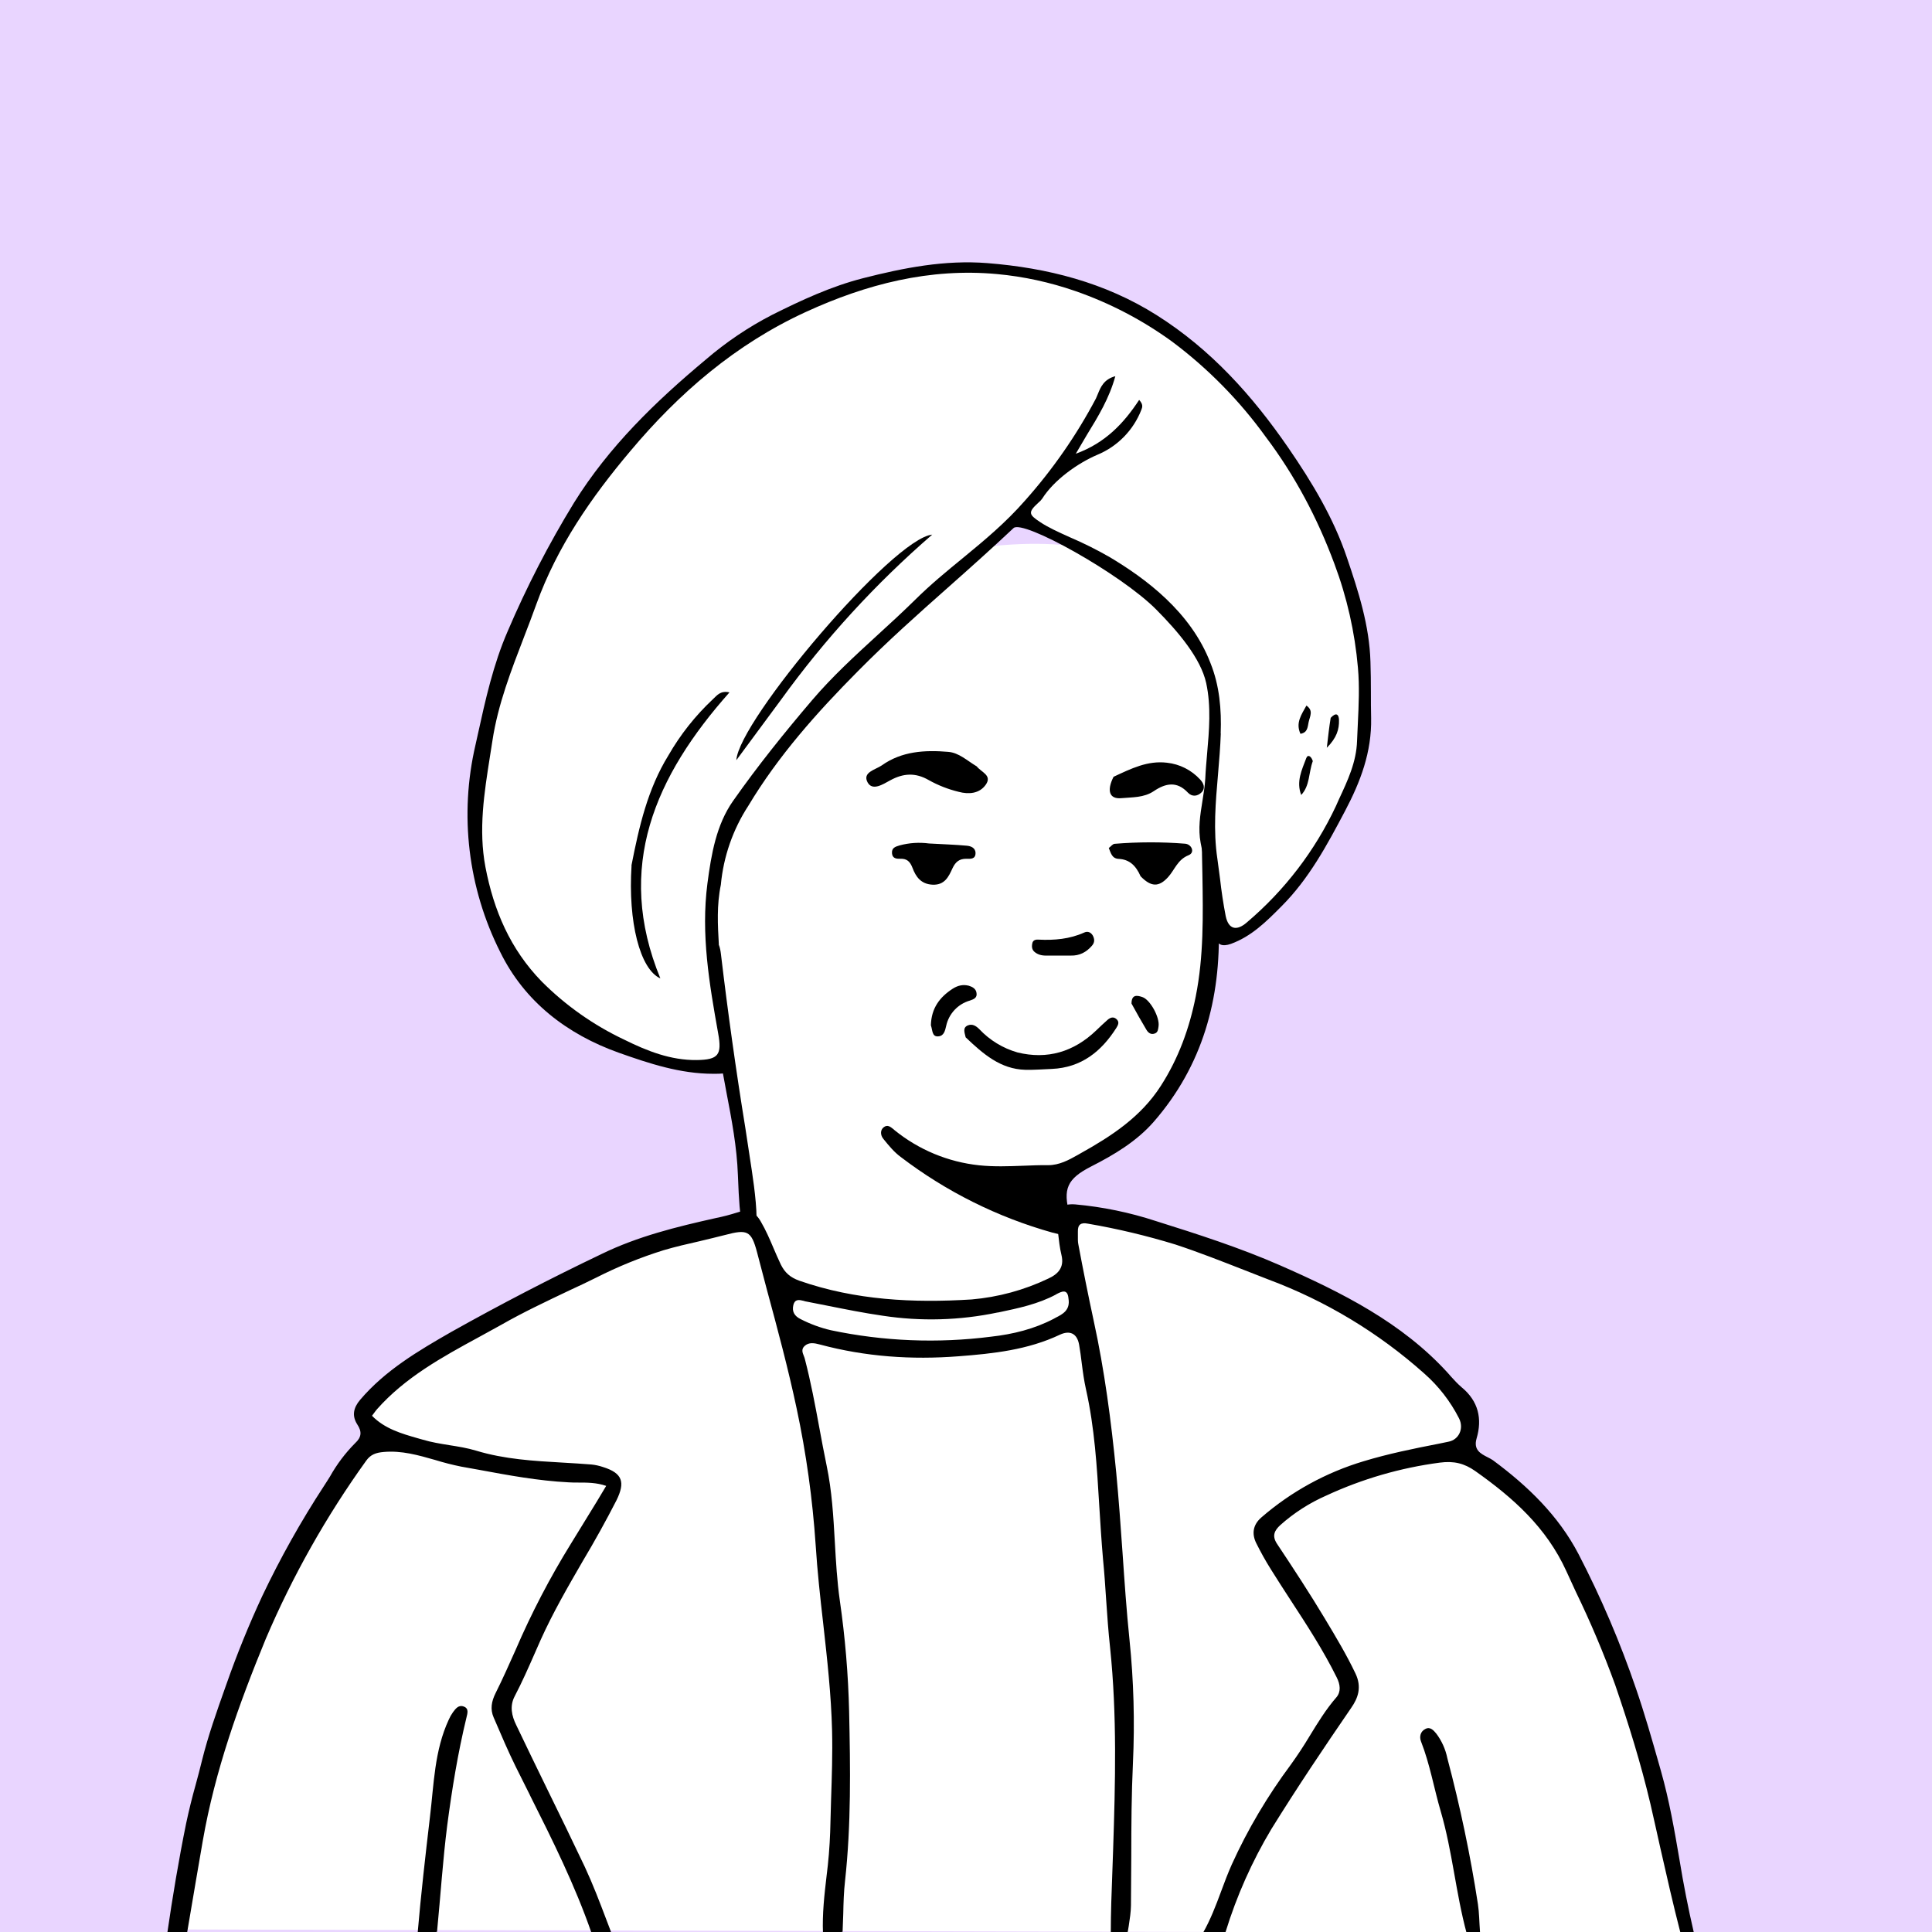
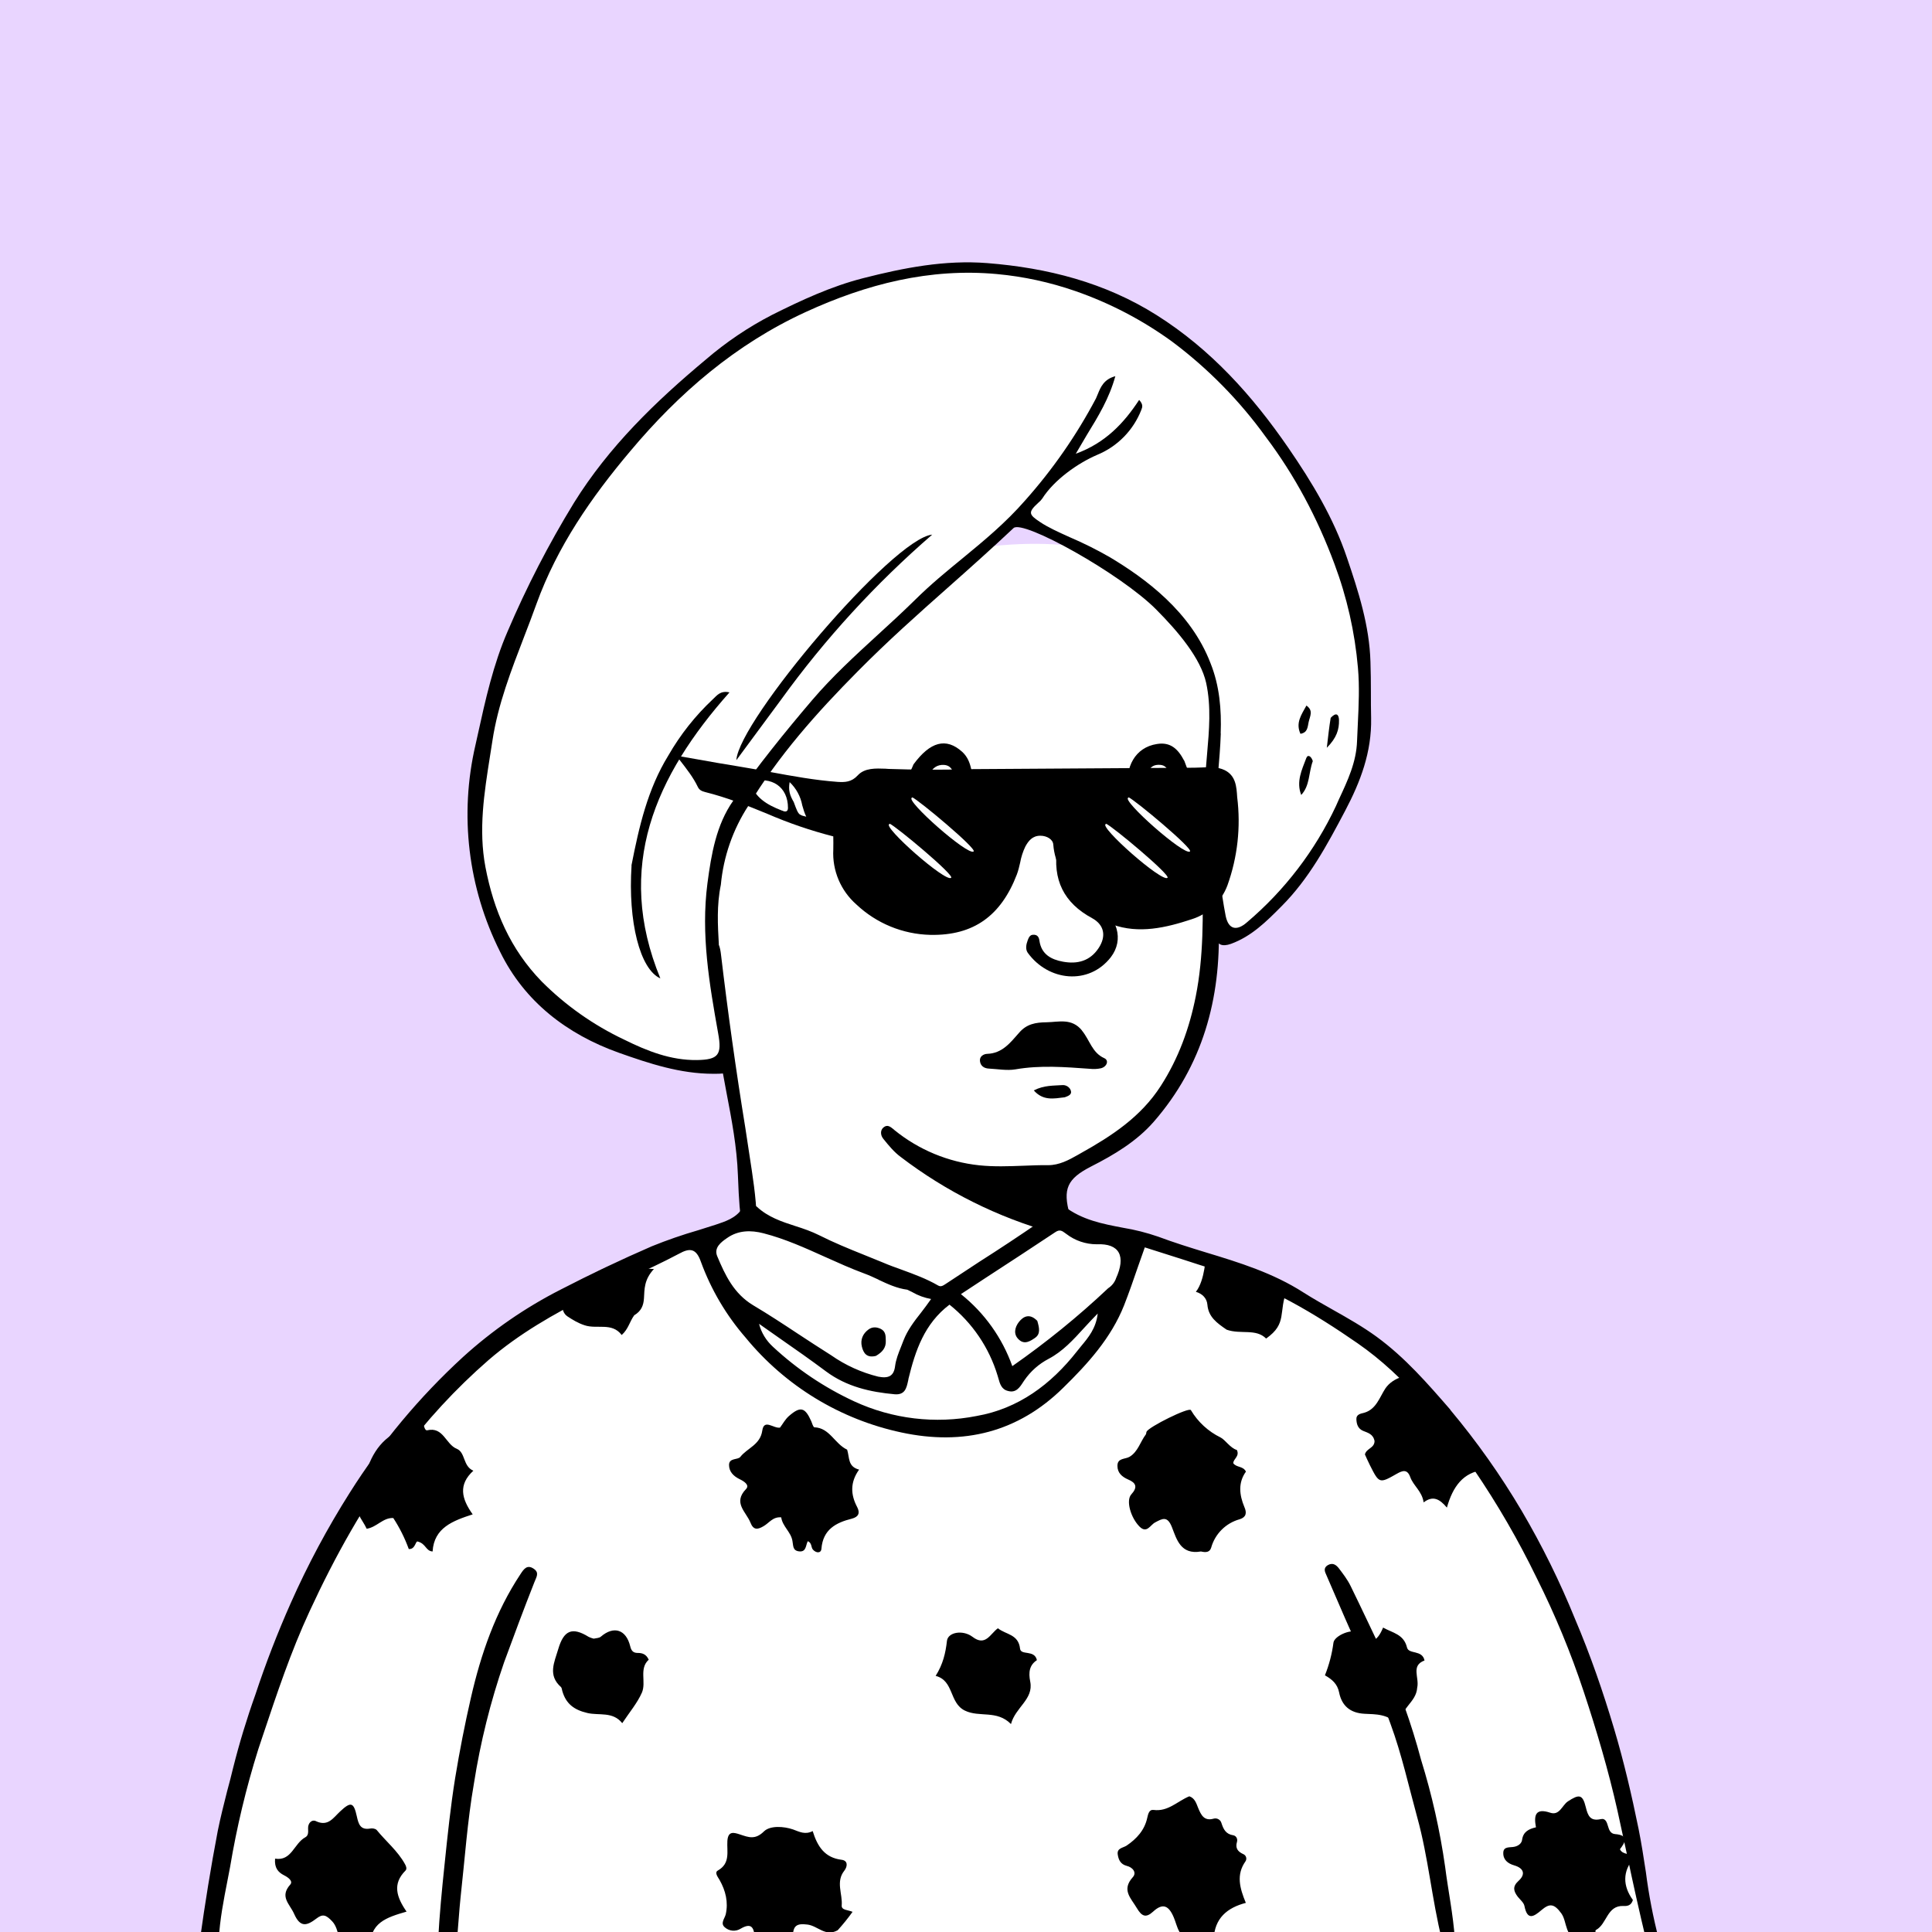
<svg xmlns="http://www.w3.org/2000/svg" viewBox="0 0 1744 1744" fill="none" shape-rendering="auto" width="96" height="96">
  <mask id="viewboxMask">
    <rect width="1744" height="1744" rx="0" ry="0" x="0" y="0" fill="#fff" />
  </mask>
  <g mask="url(#viewboxMask)">
    <rect fill="#e9d5ff" width="1744" height="1744" x="0" y="0" />
    <g transform="translate(531 487)">
      <path d="M554 727.7c-99.2 297-363.8 388.6-503.7 19.8-19.3-50.7 31-69.5 66.2-91.9 24.1-15.3 36.8-28.5 35.3-42.2-7-64.4-36.9-243.8-36.9-243.8l-3-5.8s.7-1.6-2.2 1.2c-3 3-9.9 34.2-37 34.2-24.5 0-49.2-10.9-61-86.3C7.2 285.6 9.6 214 40 201c12.5-5.3 24-7.2 35.2-.8 11.3 6.4-13-22 112-126C268.4 6.4 396.7-3.5 448.5 8 500.3 19.5 552 44.8 574.9 98.5c27.8 65-25.9 114.3-14 262.5-2.2 53.6.8 171.2-146.6 210.6-28 7.5-19.3 48.4 22.7 58.4 67 21 117 72.3 117 97.9" fill="#fff" />
      <path fill-rule="evenodd" clip-rule="evenodd" d="m554 266.2.1-1.4c4.1-36.4 8.2-71.7 27.1-103.4 6.5 4.4 5.7 10 3.7 15.2-19.9 51.2-18 104.4-16.2 157.6l.4 14c2.1 66.4-14.5 126.8-58.7 177.5-15.4 17.6-35.8 29.8-56.5 40.3-21.4 11-25.9 20.1-19.2 43.6l.8 2.6c1.4 3.9 2.8 7.9-1 11.8-4.5 4.6-9.5 3.3-14.8 1.8l-.6-.1a406.4 406.4 0 0 1-137-68.3c-6-4.4-10.8-10.3-15.5-16.1l-.3-.4c-2.5-3-3-7.8.5-10.4 3.3-2.5 5.8-.5 8.7 1.8l1 .9a145.5 145.5 0 0 0 76.3 31.7c13.4 1.4 26.6.9 40 .4 7.4-.3 14.8-.6 22.3-.5 10.2 0 18.7-4.7 26.7-9.2l2.8-1.6c27.8-15.5 54.3-32.8 72.2-60.7 16.1-25 25.9-52.2 31.6-80.9 7.2-36.1 6.6-72.7 6-109.8-.3-12-.5-24.2-.5-36.4ZM50.6 190.8c21.9-1.7 34 11.2 44.3 26.3a140.4 140.4 0 0 1 22.4 61.5c.5 3.7 1 7.6-1.2 11.3-4.5.6-4.9-3-5-5.6-.5-20.7-9.7-38.7-18.9-56.1-6.6-12.5-16.2-24.6-31.4-27.6-17.2-3.5-33 12-40.8 32.2-14.5 37.6-12 74.6 1.4 111 5.8 15.9 13.1 32.1 27.8 43.2 14.8 11.3 32.7 9.3 43.6-5.7l2-2.5c2-2.6 4-5.1 5-8 2.1-5.8 5.4-11.2 11.3-10.4 6.8 1 8 8.3 8.7 14a3661 3661 0 0 0 22 156.7l5.9 38.8c2.6 17.1 5.6 41.7 3.6 52.1a28 28 0 0 0-.3 2.2c-.4 2.8-.6 5-4.2 5.5-4.9.8-7-2-7.7-6.4-2.3-17-3-23.6-4-49.6-.9-25.2-5.6-50-10.4-74.9l-5-27c-5.2-30.8-10.3-62-10.8-97l-2 3c-7.6 11.3-13.7 20.5-24.5 24a40.5 40.5 0 0 1-46.1-12.5 127.8 127.8 0 0 1-28.8-55.8c-8.4-34-9.9-67.1.9-100.6 5.2-16.1 23.7-44.7 42.2-42Zm34.6 127.5c4.4 3.2 8.4 6 12-5.4-1.1-42.2-14.7-69.2-35.8-70.3 11.2 14.6 22 28.8 23 48.5a32.3 32.3 0 0 1-10.7-8.8c-2-2.2-4-4.4-6.5-6l-3-2.4c-4.8-3.6-9.7-7.4-17.8-4.5 3.8 5.8 9 10 14.3 14 6 4.7 12 9.3 15.6 16.5-10.6 7.7-15.2 17.7-9.7 29.9 4.8 10.5 11.9 19.2 25.9 19.8-.6-6.3-4.7-10.9-8.8-15.4-5-5.4-9.7-10.6-7.5-18.6 3.2-1.5 6.2.7 9 2.7Z" fill="#000" />
    </g>
    <g transform="translate(178 1057)">
-       <path d="m1346 688-1365-3.3s11.3-97 44.2-189.1c41-115.2 106.9-232 124.6-246.1 20.8-16.8-11.6-18.2 3.4-41.2 33.4-51.1 146.5-97.5 179.3-114.1C391 64.4 496.8 46.4 496.8 46.4L524 100s63.4 21.9 138.2 24.4c40.4 1.3 134-29.5 134-29.5L784.9 37s169 34.8 252.6 85.6c48.2 29.3 108.2 75 109.7 101.2 2.1 39.8 1.7 36.7 24 51.9 53.3 36.2 98.4 122 120.8 191.2 17.5 54.2 54 221.1 54 221.1Z" fill="#fff" />
-       <path fill-rule="evenodd" clip-rule="evenodd" d="M300.3 563.4C320.7 604 341 644.7 356 688c6.6 0 12 0 17.6-1l-4.2-11c-6.2-16.4-12.3-32.3-19.5-47.8a5867.5 5867.5 0 0 0-34.2-70.7c-9.3-19.2-18.7-38.3-27.8-57.5-3.9-8-6-16.9-1.3-25.8 6.7-12.8 12.5-26 18.3-39.2l5.2-11.8c11-24.4 24.4-47.6 37.9-70.9a972.6 972.6 0 0 0 30.5-55c8-16.3 5.5-24.5-12.1-30A48 48 0 0 0 356 265c-8.6-.7-17.2-1.2-25.8-1.7-26.3-1.5-52.7-3-78.4-10.8-7.9-2.4-16.1-3.7-24.4-5-8-1.3-16-2.6-23.7-4.9l-4.6-1.3c-14.7-4.2-29.9-8.6-41.3-20.3l1.8-2.4c1-1.3 1.8-2.5 2.7-3.5 25.4-28.7 58.7-47 92-65.1l20-11c20.1-11.5 41.2-21.4 62.2-31.4 8-3.7 15.9-7.4 23.7-11.3a391.7 391.7 0 0 1 61-24.8c10.6-3.1 21.3-5.6 32-8 7.8-1.9 15.6-3.7 23.3-5.7 20-5.3 23.7-4 28.9 15.7l9 34.2c9.6 35.4 19.1 70.8 26.7 106.6 8.7 40.7 14.4 82 17.2 123.5 1.5 23.6 4.1 47.2 6.8 70.7 3.6 32.2 7.2 64.3 8 96.7.5 20.8-.2 41.6-.9 62.4l-.8 29a434 434 0 0 1-3.3 40.2c-2 17-3.9 34-3.2 51.2 6.6 0 12.1 0 17.7-1.2l.6-16.2c.2-10.2.5-20 1.6-29.6 5.6-51 4.8-102 3.7-153-.8-33.6-3.6-67-8.4-100.2-2.5-17.6-3.5-35.2-4.5-52.8-1.3-23-2.6-46.1-7.4-69a1633 1633 0 0 1-6.6-34.2c-3.8-20.7-7.7-41.4-13-61.8-.2-1-.6-2-1-3-1.2-3-2.4-6 .6-8.9 4-3.8 9.1-2.7 14-1.4 41 11 82.7 13.9 125.1 10.6 31.5-2.4 62.6-5.8 91.5-19.5 8.6-4 15.4-1.5 17.3 9 1 5.6 1.7 11.2 2.4 16.9 1 7.9 2.1 15.8 3.8 23.4 7.8 34.8 9.9 70 12 105.2 1 16.1 2 32.2 3.4 48.3 1.2 12 2 24.2 2.8 36.3 1 14.6 2 29.1 3.6 43.7 6.3 60.7 4.7 121.5 2.7 182.3l-.7 20c-.7 18.4-1.4 36.7-1.4 55 5.7 0 10.3 0 15.3-1l.9-5.3c1-6.5 1.9-12.5 2-18.4l.3-44.7c0-28 .2-56.2 1.5-84.2 1.7-37 .7-74-3.1-111-2.7-26.2-4.5-52.4-6.3-78.7-1.7-24.1-3.4-48.3-5.7-72.4-4.5-46-10.5-92-20.4-137.3a2508 2508 0 0 1-13.8-68.7c-.5-2.4-.4-5-.4-7.4v-4c-.2-6.4 2.7-8.5 9.1-7.2a637.9 637.9 0 0 1 78.9 18.8c21 6.9 41.5 15 62 23l22 8.6a444.7 444.7 0 0 1 140.6 84.8 136 136 0 0 1 31.5 40.6c4.6 9.3-.3 19.2-9.5 21l-9.2 1.9c-22.6 4.4-45.2 9-67.3 15.7a250.5 250.5 0 0 0-92.5 50.8c-7.6 6.6-8.8 14.7-4.6 23.2 4 8 8.4 16 13.2 23.6a1769 1769 0 0 0 17.6 27.5c14.9 22.8 29.7 45.6 41.8 70 3.3 6.5 4 13-.2 18-9.4 10.8-16.8 22.9-24.2 35a360.5 360.5 0 0 1-16.9 25.7c-21 28.2-39 58.5-53.4 90.3-3.5 7.9-6.6 16-9.6 24.2-4.8 13-9.7 25.8-16.5 37.7 7.5 0 13.9 0 20.5-1a423 423 0 0 1 41.4-93c23-37.1 47.3-73.3 72-109.3 6.3-9 9.7-18.8 3.9-31-8-16.8-17.5-32.7-27-48.5l-.4-.7c-13.8-23-28.6-45.6-43.5-68-4.7-7.2-2.2-12 3-16.8a157.4 157.4 0 0 1 41.6-26.7 353.1 353.1 0 0 1 102.4-29.7c12.8-1.7 22.2.7 32 7.6 34.4 24.3 64.3 51 82.2 90.3l8.6 18.7a885 885 0 0 1 35.5 84c12.1 35.3 23.2 70.9 31.8 107.4 3.1 13.3 6 26.7 9 40 5.8 25.6 11.6 51.2 18.2 76.7 4.8 0 8.5 0 11.9-1a992 992 0 0 1-12.8-65c-4.6-27-9.3-54-16.8-80.4l-1.5-5.3c-6.6-23.2-13.2-46.4-21-69A883.4 883.4 0 0 0 1247 346c-18.1-34.7-45.6-61.4-77.4-84.9-1.5-1-3.2-1.9-5-2.8-6-3.1-12.7-6.5-9.7-16.8 5.2-17.6 1.8-33.7-13.6-46.3-3.5-3-6.5-6.3-9.6-9.7l-2.9-3.3c-41.3-45.3-95.5-72.5-151.3-97-36.3-15.9-74.3-28.1-112.2-40a328.3 328.3 0 0 0-72.7-15c-12.8-1-18 4.8-16.5 16.8.4 3 .8 6 1 9 .8 6.7 1.5 13.5 3.1 20 2.7 11.2-3.2 17.2-12 21.2a200.4 200.4 0 0 1-69.1 18.8c-52.7 3.3-105 .7-155.5-16.9-8.4-3-13.2-7.4-16.8-14.7-2.4-5-4.6-10.2-6.8-15.3-3.3-7.8-6.7-15.6-11-23-5.3-9.6-11.7-11.8-21.5-8.6-6.3 2-12.7 3.7-19.2 5C432.9 50.4 397.8 59 365 75a2335 2335 0 0 0-135.6 70.3c-30 17.2-59.8 34.8-82.3 61.3-6.2 7.3-7.5 14.5-2.6 22.2 4.3 6.5 4 11.5-2 17a139.2 139.2 0 0 0-22.6 30c-1.8 2.8-3.5 5.7-5.4 8.5-20.9 32-39.5 65.2-55.8 99.5A875.2 875.2 0 0 0 26.5 463l-1 2.8c-7.8 22-15.6 43.9-21.2 66.5-1.7 7.2-3.7 14.4-5.6 21.5a565 565 0 0 0-8.7 35.3c-6.7 32.9-12.2 66-17 98.9 6.6 0 12.1 0 18-1l7.8-46 6.3-36.6c11-63 32.5-123 56.8-182a839.1 839.1 0 0 1 90.7-160.9c4-5.6 8.9-7.2 15.6-7.8 16.3-1.5 31.5 2.9 46.6 7.2a241 241 0 0 0 23.5 6l15.6 2.8c27 5 53.8 10 81.5 11.4 2.8.2 5.7.2 8.7.2 8 0 16.4 0 25.1 3L361 298l-23.7 38.6a730.6 730.6 0 0 0-49.8 95.6c-5.9 13.2-11.7 26.3-18.1 39.1-3.8 7.6-5 14.6-1.8 22l1.3 3c6 14 11.9 27.8 18.6 41.4l12.9 25.8Zm475-452c5-2.6 10.4-5.4 11.2 3.7 1.8 10.6-5.3 14.2-11.4 17.3l-1.8 1c-17.5 9.2-36.8 14-56.6 16.2a434 434 0 0 1-144.6-5.8c-9.5-2.2-18.7-5.6-27.3-10-5.6-2.7-8-6.8-6.7-12.5 1.4-6 5.4-5 9.5-4 .7.3 1.5.5 2.3.6l19.3 3.8c16.5 3.3 33 6.6 49.7 9a291 291 0 0 0 103.5-2.9l.9-.1c18-3.8 35.8-7.5 52-16.2Z" fill="#000" />
-       <path d="M199 688c3-35 7-69.8 11.1-104.7 3.6-29.7 4-60 17-88a38 38 0 0 1 3.8-6.7c2.3-3.1 5-6.8 9.5-5.2 5.2 1.7 3.5 6.4 2.7 9.9-7.8 32.1-13.1 64.8-17.4 97.5-4 31.5-6 63.3-9.2 96-5.6 1.2-11 1.2-17.5 1.2ZM1145.9 688c-9.8-36.3-12.8-73.7-23.3-109.7-6.2-21-9.8-42.8-17.9-63.4-1.6-4.2-.5-9 4-11.2 4.4-2.3 7.4 1.3 9.9 4.3a55.2 55.2 0 0 1 9.9 22.1c11.5 43.4 20.8 87.4 27.6 131.7 1.2 8 1.2 16 1.9 25.2-3.5 1-7.3 1-12.1 1Z" fill="#000" />
+       <path d="M1314.4 694.4 10.7 691.1S44 481.4 106.9 362.2c73-138.7 176.8-250.5 390.4-316.9C516 39.5 669.8 114 669.8 114l108.7-70s175 48.2 241.2 85.5c84.2 47.3 179.3 187 223.1 296 46.6 115.8 71.6 269 71.6 269Z" fill="#fff" />
+       <path d="M898.5 694.4c-13-1.7-13.5-12.7-17-20.7-4.4-10.4-9.8-13.3-18.7-5-6.5 5.9-10.2 4.1-14.6-3.3-5.3-9-14-16.3-3.7-27.8 3.9-4.2 0-9-5.4-10.3-5.5-1.4-7.4-5.4-8.1-10.1-1-6 4.6-6 8-8.2 9-6.1 16.2-13.9 18.6-25 .8-3.6 1.8-7.7 5.6-7.2 13.2 1.8 21.6-7.9 32.4-12.3 5 1.7 6.3 6.4 8 10.6 2.6 6.2 5.3 12 13.9 9.6a5.7 5.7 0 0 1 7.1 4c1.8 5.6 4 10 10.7 11 2.7.5 4.1 3.4 3.3 6-1.7 5.8.9 8.8 5.7 11a4.4 4.4 0 0 1 2 6.5c-8.5 12-5.3 24 .3 37.5-16.8 4.4-28.3 13.8-29 32.9-5.8.8-11.9.8-19 .8ZM578 685.5c-10.9 6-17.8-4-27-5.2-10.4-1.4-13 1.5-13.3 10.5-.2 5 .6 11-6.6 11.8-13.3 1.6-27.4-3.7-27.9-11-.6-9.7-3.7-12.8-12.6-7.6a12 12 0 0 1-14.3-1.2c-4.3-3.6-.2-7.8.8-11.7 2.5-11-.1-21.4-5.5-31-1.8-3-4.8-6.8-1.6-8.6 11.5-6.5 8-17.2 8.6-26.7.6-9.2 5.8-7.7 11.5-5.8 7.6 2.5 13.6 5 21.5-2.8 5.6-5.5 18-4.6 26.2-1.8 6 2.2 11 5 17.8 1.5 4.4 14.2 11 24 26 25.9 6 .7 5.5 6 2.6 9.8-8 10-1.5 21-2.4 31.4-.4 4.4 5.7 4 9.8 5.8a185 185 0 0 1-13.5 16.7ZM137.7 703c-11.8-5-8.6-17.9-15.8-25.6-5.7-6.1-8.7-6.8-14.2-2.6-8.5 6.5-14.6 8.6-20.2-4.2-4-9-13.3-15.4-3.5-26.4 2.8-3.2-2-6.6-5.6-8.4-5.3-2.7-8.8-6.6-8.1-15 15 2.4 17-13.7 27.3-19.3 3-1.6 2.6-5 2.5-8-.2-5 3.6-8.3 7-6.6 11.1 5.3 15.8-3.1 22-8.8 9.6-9 12.2-8.3 15 4.5 1.5 6.8 3.1 12.6 12.1 11 1.9-.4 4.8.1 5.9 1.4 8.4 10.3 18.9 18.8 25.4 30.6 1.2 2 2 4.5.5 6-12 12-8 24 1 37-17.5 5.1-34.5 10-32.3 33.5-5.8.8-11.8.8-19 .8ZM1249.2 694.4c-15.3-1.7-12.1-16.3-17.8-24.2-6.8-9.4-11-8.8-17.9-3-7.2 6.2-12.8 9.5-15.4-3.7-.6-3-3.8-5.6-6-8.3-3.7-4.9-5.1-9.1.6-14.3 6.7-6 4.8-11.5-3.7-14-6-1.7-10.2-5.2-10-11.4.1-6 6-4.6 9.8-5.4 3.7-.7 6.8-3 7.2-6.4 1-7.2 6-9.7 12.5-11.2-2.1-11-.4-17.6 12.8-13.2 8.5 2.9 10.8-6.7 16-10.2 10.1-6.6 13.3-6.6 16.2 5.3 1.9 7.8 4.1 12.8 13.5 10.7 4.4-1 5.5 3 6.5 6.3 1 3.4 2.2 6.8 6.3 7.2 13 1 9.3 7.4 4.5 13.7 2.7 5.5 9.2 2.9 12.7 7.8-10.6 12.2-10.1 25.5-1 38-1.5 5.2-5.3 5.6-8.5 5.4-15-.6-14.8 16.2-24.7 21.6-2 1 1.3 5.3 2.9 8.6-5.5.6-11 .9-16.5.7ZM929.3 143.3c-8.8-6-16.5-11.5-17.4-22.6-.5-5.6-4.3-9.8-10.4-11.6 8.4-10.4 9-33.3 9-33.3s-3 8.6 73.4 31.2c-8.3 20.7.6 30.5-19 44.3-9.2-9.3-23-3.5-35.6-8ZM906.1 343.5c-18.4 3.2-22-11.2-26.2-21.9-4.1-10.4-8.5-7.9-15.2-4.3-4.3 2.2-7.4 10.2-13.9 3.9-8.1-8-12.6-23.7-7.6-29.2 6-6.6 4.3-10.5-2.9-13.5-5.5-2.4-9.6-6-9.6-12.2-.1-7.4 7-5.9 11-8.3 7.6-4.6 9.6-13.5 14.6-20.1.5-.6.3-1.7.7-2.5 1.8-4.3 38.3-22.4 40-19.5a63.6 63.6 0 0 0 26.8 24.7c4.2 2.1 8.7 9.5 14.7 11.3 2.8 5.8-3.5 8.2-3.2 12 3 4 8.8 2.3 11.4 7.5-7.2 10-6 21-1.4 32 2.4 5.4 1.5 9.2-4.2 11a36.9 36.9 0 0 0-25.8 25.7c-1.3 4.1-4.6 4.5-9.2 3.4ZM586.7 251.6c2.3 7.1.4 15.3 10.8 18-8.2 11.5-7.7 22.6-1.7 33.9 2.7 5.2 1.3 8.8-4.9 10.4-14.4 3.6-26 9.8-27.4 27.1-.3 4.3-4.8 4.1-7.7.8-1.8-2.1-.8-6-4.6-7.6-2 3.6-1.2 10-7.9 9.2-6-.7-5.1-5.3-6-9.6-1.4-8-9-13-10.1-21.1-7.6-.7-11 5.2-16 8-5.4 3.2-9.1 3.6-11.8-3.3-3.9-9.7-16-17.8-4-30.2 3.7-3.8-2.2-7.3-6-9.1-5.4-2.7-9.3-6.7-9.3-12.7 0-6.6 8-4.4 10.2-7.3 6.3-8 18-10.9 19.8-23.7 1.6-11 10.2-1.7 16-2.7 2.5-3.3 4.7-7.5 8-10.4 10.4-9.1 14.6-8 20.2 4.6.8 2 1.8 5.4 2.8 5.5 13.9.5 18.2 14.8 29.6 20.2ZM143.3 295.1c2.7-5.3 5.8-9.6 7-14.4 4.4-20 13-37.3 32.2-46.3 8.7-4 6.9-15.5 15.2-18.7 5.5 2.4 4.5 7.4 6 11.1 1 2.8 1.6 7.9 4 7.3 14.6-3.4 16.6 12.7 26.6 16.7 8 3.3 5.4 15.7 15 19.8-13.8 12.6-10.7 25.3-.6 39.4-17.8 5.8-34.9 12-36.2 33.5-6.3-.4-5.8-7-13.5-9-2-.6-2 7.2-8 6.8-3.6-9.9-8.3-19.3-14-28-9.4-.4-14.8 8.3-24 9.7-4-8.7-12-16-9.7-27.9ZM1062.8 243.9c-1.2-6.5-6.1-7.5-10.4-9.3-4.6-2-5.8-6-6-10.3-.3-4.5 3.7-5.2 7-6 11-3.1 14-14.2 19.2-22 6.5-9.8 23.7-15.8 31.1-6.7 20.1 24.6 41 48.7 57.5 76 .4.7.2 1.7.5 4.3-19 1.9-28.3 15.2-33.6 34-6.5-7.7-12.5-11.2-21-4.7-1.4-10.1-9.3-15-12.1-22.9-2.7-7.5-7.2-5.7-12-3-15.8 9-16 9-24.4-7.7-1.7-3.4-3.2-6.8-4.5-9.7 1.4-5.6 8.5-5.5 8.7-12ZM357.9 422.2c2.8-.5 5.2-.6 6.6-1.9 11.6-9.9 22.7-6.4 26.4 8.8 1 4.2 2.8 6 6.8 6s7.6 1 9.9 6.1c-9 8.1-2 20.3-6.2 29.8-4.1 9.3-11 17.4-17.7 27.5-8.6-10.8-20.9-6.7-31.5-9.2-12-2.8-19.3-8.3-22.6-19.8-.4-1.2-.4-2.8-1.2-3.6-12.1-10.7-6-22.3-2.5-34.2 5-17 12.5-20.4 27.5-11.1 1.4.7 3 1.2 4.5 1.6ZM1101.3 466.4c-.9 13.8-15.8 18.3-16 34.4-10.6-11.1-21.4-10.2-31.7-10.8-12.8-.7-20.4-7.2-22.8-19.3-1.5-7.5-6.2-11.7-12.8-15.4 3.8-9.5 6.4-19.4 7.7-29.5.9-6.5 17.8-13.4 22.3-8.6 10.3 11.2 17 8.4 22.5-5 8.8 4.9 18.7 6 21.6 18 1.6 6.4 13.8 1.8 15.8 11.7-12.6 4.7-4.5 15.4-6.6 24.5ZM699.8 420.5c11.8 9.1 16-2.6 23-7.7 7 5.8 18.6 5.2 20 18.5.8 6.3 13.1.6 15.2 10.3-6.6 4.4-7.8 10.6-6 19.5 3.1 15.9-13.4 23-17.4 38.2-12.8-13-28.5-5.7-41.7-12.2-14.2-7-9.6-27-26.3-31.3 6.6-10.4 9-20.7 10.2-31.6 1-8 14.5-10.1 23-3.7ZM394.5 130.3c-4.2 5.8-5.3 12.5-11.3 17.8-8.8-11.7-22.3-5-33.5-8.8-5.9-1.9-10.9-5-15.6-8.1-6.8-4.5-5.9-18.2 1.3-23 14.3-9.5 27-21.4 45.4-23.8 10.8-1.4 18.8 4 31.5 4.1-9 9.7-8.5 18.3-9 26.5-.4 6.4-2.4 11.5-8.8 15.3Z" fill="#000" />
+       <path fill-rule="evenodd" clip-rule="evenodd" d="M1290.7 617.2a2582 2582 0 0 0 17.3 77.2c4.7 0 8.2 0 11.4-.9a482.5 482.5 0 0 1-11.7-60.7c-2-13-4-26.1-6.6-39-6.2-30.4-13.2-60.5-22-90-10-33.6-21.5-66.9-35.3-99.3a743.8 743.8 0 0 0-48.2-97.7 685.2 685.2 0 0 0-64.4-91.1v-.2c-20.5-23.6-40.8-47-66.5-65.8-12.5-9.1-25.9-16.7-39.2-24.2-9-5.1-18.1-10.2-26.9-15.8-27.4-17.6-57.8-27-88.2-36.2-14.4-4.4-28.8-8.9-43-14.2a192.7 192.7 0 0 0-31.6-8c-18.4-3.5-37-7-53.2-19.4-2 8.4-7.7 9.7-13.5 11-3.1.7-6.2 1.4-8.8 3.2a1810.6 1810.6 0 0 1-54.4 36 3387.4 3387.4 0 0 0-30.4 20c-2.2 1.4-4.1 2.8-6.7 1.3-10.3-6-21.5-10.1-32.7-14.2-5.9-2.1-11.7-4.2-17.5-6.7l-17-6.9c-13.5-5.4-27.1-11-40-17.5-7-3.5-14.2-6-21.5-8.3-12.4-4-24.8-8.1-34.9-17.5-3.5-3.4-9.7-3.3-13.5 2-5.7 8.3-14.6 11.2-23.6 14.2l-15.8 5A426.6 426.6 0 0 0 410.4 68a1350.1 1350.1 0 0 0-82.1 39 403.3 403.3 0 0 0-88.4 61 601.8 601.8 0 0 0-102.2 122.5A768.3 768.3 0 0 0 84.5 390a897.7 897.7 0 0 0-32 82.8 714 714 0 0 0-20 65.8C30.7 545.8 29 553 27 560c-3 11.9-6 23.7-8.4 35.6-6.3 32.9-11.6 66-16.2 99 6.3 0 11.6 0 17.1-1.1 1-18.1 4.4-35.3 7.7-52.2l2.5-13a785.6 785.6 0 0 1 25.4-106.1l4-12C71.9 472 84.5 434 101.5 397.4c22.8-49.3 49-96.5 81.7-140.2a540.3 540.3 0 0 1 79.7-86.4c27.7-23.9 59-41.7 91.8-58.2 11.5-5.8 23.3-11 35-16.3A604.5 604.5 0 0 0 435 74.7c9.6-5.3 15.4-5 19.7 7.3a218.6 218.6 0 0 0 40.4 68.5 249 249 0 0 0 140.7 85.6c56 12 105.3-.3 146-40.4 22.1-21.6 43.2-44.9 54.9-74.4 4.5-11.5 8.6-23.3 12.7-35.3l6-17 34 10.8c10.7 3.5 21.5 7 32.4 10.3 45.7 14 86.6 38.4 125.6 65.4 43.3 30 75.4 71.4 105.2 114.2a769.7 769.7 0 0 1 56.5 97.6 766.7 766.7 0 0 1 42.5 102.7c11.7 35.3 22.3 71 30.5 107.6l8.6 39.6ZM615 98.2c8.3 3.9 16.7 7.8 26 9l4.5 2.2a52 52 0 0 0 17 6.2c-3 4.3-6 8.3-9 12.2-6.4 8.1-12.4 16-16 25.4l-2.3 5.9c-2.2 5.5-4.4 11-5.2 17-1.1 9.1-5.9 11.4-15.2 9.6a127 127 0 0 1-42.5-19.3c-10.1-6.3-20-12.9-30-19.4-13.3-8.8-26.7-17.6-40.5-25.8-17.4-10.5-25.2-27.1-32.4-44.3-3.1-7.6 3.4-12.6 9-16.4 10-7 21.4-7.2 32.9-4.2 19.4 5 37.5 13.2 55.7 21.4 11.6 5.2 23.1 10.4 35 14.8 4.4 1.6 8.7 3.6 13 5.6Zm130.6 92.4c-3.2 5-6.6 10-13.7 8-5.9-1.4-7.3-6.5-8.7-11.5l-.7-2.4a130 130 0 0 0-43.4-64c-22.6 17.1-30.8 41.4-37 66.8 0 .7-.3 1.4-.4 2.1-1.4 6.4-2.8 12.7-12 12-22.1-2-43.4-6.8-62-20.6-13.8-10.3-27.9-20.2-42-30a4158 4158 0 0 1-18.5-13c2 8 6.4 15.1 12.5 20.7a281.2 281.2 0 0 0 73.4 49.3 180 180 0 0 0 110.5 13.2c37.7-6.6 67.1-28.5 90.5-58.3l3.8-4.7c6.6-7.9 13.5-16.2 15-29.5-4.2 4.2-8.1 8.5-12 12.7-10.2 11.2-19.6 21.5-32.3 28.2a60.7 60.7 0 0 0-22 19.5l-1 1.5Zm83.8-93.5a18 18 0 0 1-7.1 8.8c-27 25.5-56 49-86.5 70.3a145.5 145.5 0 0 0-46.4-65L711 97c21.5-14 42.7-27.8 63.7-41.8 4-2.7 6.2-1 8.8.9l1.1.8a45 45 0 0 0 27.3 9.3c20.8-1 26.7 10.8 17.4 31Z" fill="#000" />
+       <path d="M217.5 694.4c1.2-22.7 3.4-45.5 5.8-68.3 2.7-26.1 5.4-52.2 9.6-78.3 4-24.3 8.7-48.4 14.2-72.3 9-39.3 22.1-77.4 44.7-111.5 3-4.6 6-9 12-4.9 5.3 3.6 2.4 7.4.6 12.1-9.5 24-18.4 48-27.3 72.2A637.5 637.5 0 0 0 249.8 553c-5.9 33.8-8.2 68.2-12 102.3-1.3 12.3-2 24.6-3.2 38-5.5 1.1-10.7 1.1-17 1.1ZM1123.7 694.4c-9.2-36.8-12.3-74.6-22.4-111-7.7-28.1-14-56.8-24-84-7.1-19.3-14-39-23.4-57.6-12.7-25-23.3-51.2-34.6-77-1.3-2.9-3-6.3 1.2-8.9 4.5-2.6 7.5-.4 10 2.7 3.8 5 7.8 10.2 10.6 15.9 10 20.4 19.6 41 29.5 61.6a603.2 603.2 0 0 1 34.2 95.5 618.8 618.8 0 0 1 21.7 96.5c2.7 21.4 7.2 42.7 8.8 65.3-3.4 1-7 1-11.6 1ZM612.5 167c-8.2 2-11.1-2.7-12.5-8.4-1.5-6.2.8-11.7 6-15.5 3.3-2.4 7-2.4 10.9-.6 4.8 2.3 4.6 6.6 4.7 10.8.3 6.3-3.1 10.3-9 13.7ZM758.4 135.5c1.7 5.9 3 11.4-1.7 14.9-4.2 3-9.7 6.7-14.8 2-5.5-4.8-3.8-11.3-.2-16 4.2-5.4 10-8 16.7-1Z" fill="#000" />
    </g>
    <g transform="translate(266 207)">
      <path d="M393.2 749.9c-56.5 18.4-150.5-40-180.6-70-46-46-58.2-136.2-43.3-204.5 14.8-68.3 111.4-415.7 409.3-440C757.2 20.6 847.6 134 888 193.2c63 91.8 99.7 223.2 63 317.3-19.2 49.3-89.7 135.8-106.6 126.5-16.9-9.3-23-118.2-15-184.1 14-116.2-176.8-196.2-176.8-196.2S594.2 307 505.2 396c-89 89-126.6 162.8-129.7 220.9-3.4 63 17.7 132.9 17.7 132.9Z" fill="#fff" />
      <path fill-rule="evenodd" clip-rule="evenodd" d="M382.9 645.7c-1-17.7-2-35.6 1.8-54a157.3 157.3 0 0 1 24.8-71.3c27-45.1 62-84.3 98.8-121.4 27.4-27.7 54.3-51.6 81.6-75.8 19.4-17.2 38.9-34.6 59-53.5 8.3-8 96.4 41 128.6 73.3 20.4 20.5 40.4 44.4 45.3 66.5 4.6 21.2 2.7 42.8.8 64.4-.6 7.3-1.3 14.6-1.6 21.9-.4 6.8-1.5 13.6-2.6 20.4-2 12.4-4 24.8-1.6 37.6l4.5 22.8c4.1 20.2 8.3 40.4 9.2 61 .4 8.5 5.9 10.2 13.7 7.4 18.6-6.8 32-20.2 45.5-33.8 25-25 41.4-55.7 57.6-86.4 13.8-26.2 24-52.9 23.4-83.6-.2-7.7-.2-15.5-.2-23.3 0-9.1-.1-18.3-.4-27.4-.9-32.7-10.9-63.7-21.2-94-12-35.7-31.5-68.1-52.9-99.2-32.4-47.1-70-89-119-119.9-46.6-29.4-98.5-42.6-152.8-46.9-38.2-3-75.2 4.2-112 13.6-29 7.4-56 20-82.2 33.1a309.8 309.8 0 0 0-59.9 40.4c-45.5 38-87.4 78.5-119 129.3A895 895 0 0 0 192.2 363c-12.9 29.7-20 61.6-27 93.5l-2 9a276.3 276.3 0 0 0 22.3 186.8c22 44.9 60.3 74.3 107.1 91 27.4 9.7 55.3 19 85.3 19 14.7 0 17.2-.3 17-15.5-.1-12.4-2.9-24.5-5.6-36.6-3-12.7-5.8-25.4-5.7-38.7.1-8.6-.4-17.3-.8-26Zm453-190.6c.8-21.6-1-43.1-9.2-63.5-17.8-46.5-59-76.6-91-95.7a345.4 345.4 0 0 0-36.1-18c-10.4-4.7-19.5-8.8-26.8-13.7-10.2-6.8-11-8.7-1.5-17.4 1.3-1 2.5-2.3 3.5-3.7 10.7-16.9 32.1-32 49.6-39.5a72.3 72.3 0 0 0 39.9-40.7c1-2.5 1.7-4.9-2-8.9-13.8 21-30.4 38.8-57.2 48.6l10-17c10.3-16.8 20.2-33 25.7-53-10.3 2.7-13.3 9.9-15.8 16.1l-1.7 4a466.2 466.2 0 0 1-63.7 91.8c-18.1 20.7-37.2 36.4-56.5 52.3-14.4 11.8-29 23.7-43.4 38-11 10.8-22.2 21.1-33.5 31.4-20.5 18.8-41 37.6-59 58.7-25 29.3-49.2 59.4-71.4 91-15.2 21.6-19.7 48-23.2 74.5-6 46 1.7 90.7 9.7 135.5 3.5 19.3.2 23.7-19.2 24-23.7.3-45-8.2-65.6-18.4A265.4 265.4 0 0 1 223 679c-28.4-29.2-43.3-64.1-50.8-103.3-6.4-33.9-1.1-67 4.1-100l2.2-14c5-33 17-63.7 28.8-94.4 3.7-9.6 7.4-19.2 10.9-29 18.8-52 49.6-96.4 84.7-138 44-52.5 95.2-96.6 158.3-125.6 55-25.3 112.2-39.9 172.8-34.3 24 2.2 47.8 7.4 70.6 15.3a336 336 0 0 1 87.5 45.7 399 399 0 0 1 84.5 86c26.4 35 46.7 73.5 61.9 114.4a354 354 0 0 1 21.3 94c1.5 17 .7 33.8-.1 50.6l-.7 15.5c-.6 19-8.5 35.8-16.3 52.5l-2.8 6.3a310.6 310.6 0 0 1-80.2 104.8c-9.4 8.3-16.8 6.5-19.3-5.7a425.8 425.8 0 0 1-5.1-33.7l-2.4-18c-3.8-25.5-1.6-50.9.6-76.2 1-12.3 2.1-24.5 2.5-36.8Z" fill="#000" />
      <path d="M304 574.3c6.9-35.3 14.7-69.1 33.3-99.3a219.2 219.2 0 0 1 40.2-50.8c3.4-3 6.5-8.1 15-6.2-67 75.4-103.8 157.6-62.4 258.2-18.4-8.2-29.3-51-26-101.9ZM439.2 424.4l-40.5 54.8c2-35.7 141.3-200.3 176.8-203.6a875 875 0 0 0-136.3 148.8ZM919 480.2c-3.8 10.5-2.5 22-10.4 30.4-4.7-12 .6-22.7 4.5-33.1 1.4-4 4.7-1.8 6 2.7ZM935.2 441c5-5.4 7.4-3.1 7.5 2 .2 8.3-2 16-11 25 1.3-11 2.1-18.6 3.5-27ZM915.3 444.8c-1 4.9-1 9.5-7.4 10.6-4.5-9.9.8-17.1 5.4-25.5 6.5 4.6 3.2 9.4 2 14.9Z" fill="#000" />
    </g>
    <g transform="translate(791 871)">
-       <path d="M80.7 65.4c-1.1-4.6-2.8-8.8 2-10.8C86.7 53 90 55 93 58a76 76 0 0 0 34.4 21c27 6.7 51-.5 71.2-19.9 3.4-3.2 6.7-6.5 10.2-9.5 2.4-2 5.1-3.2 8-.7 3 2.7 1.5 5.4-.1 8-13.6 21.4-31.7 35.8-58.1 37-8 .3-16.1 1-24.1.8-22.4-.6-38-14.3-53.8-29.3ZM49.3 54.5c.4-15.5 8-25.4 19.7-33 4.7-3 9.4-4 14.5-2.7 3.3 1 6.5 2.7 7 6.6.7 4.3-2.4 5.6-6 6.8a30.5 30.5 0 0 0-21.4 22.9c-1 4.3-2 9-7 9.4-5.9.6-5.2-5.4-6.8-10ZM230.4 35c0-8.8 5.4-7.4 9.7-6 7.2 2.3 16 18.6 14.7 26.5-.4 2.5-.4 5.3-3.3 6.4-3.4 1.3-5.8-.4-7.5-3.1a710 710 0 0 1-13.6-23.9Z" fill="#000" />
+       <path d="M185.6 59.2c7.2 8.7 9.1 20 20.2 25 4.5 2 2.4 7.7-2.9 9.1a31 31 0 0 1-10.1.5c-22.4-1.6-44.7-3.4-67.2.5-7.7 1.3-16-.3-24-.7-4.3-.2-7.5-2.4-8-6.8s3.5-6.4 6.5-6.5c13.7-.4 21-10.2 28.8-19 6.8-8 15-9.4 24.8-9.5 11.1-.2 22.7-4 32 7.4ZM170.2 119.5c-10 1.2-19.5 3.4-28-6.2 9.4-4.8 17.9-4.2 26-4.8 3-.2 6.9 1.9 7.6 5.7.5 2.9-2.3 4.1-5.6 5.3Z" fill="#000" />
    </g>
    <g transform="translate(653 805)" />
    <g transform="translate(901 668)">
-       <path d="M45.4 194.6c-5 .2-8.7-.4-12-2.9-2.8-2-3.2-4.8-2.6-7.9.5-3.3 3.2-3.8 5.8-3.6 14.1.7 28-.5 41.1-6.4 3.2-1.5 6-.2 7.7 2.6 1.7 3.1 2 6.3-.8 9.4-5 5.8-11.2 9-19 8.8H45.5Z" fill="#000" />
+       <path d="M53.4 96.7c.2-5.7.5-10.4.3-15-.2-7.3 3-10.2 10.5-8.5 2.8 10.7 2 22 1.1 32.7-1.8 19.6 7.7 32 23 41.6 19.6 12.3 25.6 32.7 13.4 48.6-19.8 25.4-56.3 21.8-75-4.1-2.2-3.2-1.4-7.5 0-11.2.9-2.3 1.9-5 5-5 3.8-.2 5.2 2.2 5.6 5.5 1.8 12.3 10.8 16.9 21.2 18.8 13 2.4 24.5-.5 32.3-12.4 7-10.7 5-20.9-6-26.9-25.4-13.7-35.9-34.6-31.4-64Z" fill="#000" />
    </g>
    <g transform="translate(610 680)">
-       <path d="M419.6 111c-4.2-9.5-9.9-15.2-19.8-15.7-6-.3-7-5.1-8.9-9.8 2-1.5 3.5-3.7 5.3-3.8 21.1-1.7 42.4-1.8 63.5-.1 6 .4 9.3 8 3.2 10.4-10 4-12.5 13.2-18.5 19.8-8.2 9-15.2 9.1-24.8-.8ZM228.6 81.4c12.2.7 23.1 1 34 2 3.6.3 8 1.8 8 6.7 0 5.6-4.6 5.2-8.3 5.1-6.3 0-9.7 2.7-12.5 8.6-3.4 7.4-6.9 15.3-18 14.8-10.5-.5-15.1-7.2-18.1-15.2-2.2-5.7-5-8.4-11-8.2-3.4.1-7.1-.2-7.5-4.9-.4-5 3-6 7-7.2a67.9 67.9 0 0 1 26.4-1.7Z" fill="#000" />
+       <path d="M215.1 76.6c5-12 9-29.4 24.1-22.5 20.7 9.4 13.9 30.7 9.7 47.4-1.6 6.3-14.5 15.9-18.3 14.3-16.3-6.8-19.2-21.7-15.5-39.2ZM442 113.4c-8.6 7.5-17 7.6-22.2-1.5-9-16-8.6-32.8 3.3-47.2 2.5-3 13.8-3.6 16.3-1 14 15 14.6 31.8 2.6 49.7Z" fill="#000" />
    </g>
-     <g transform="translate(610 680)" />
+     <g transform="translate(610 680)">
+       <path fill-rule="evenodd" clip-rule="evenodd" d="m264.3 14.3 78.4-.5 125.6-.8 6.2-.2c7.2-.4 14.6-.7 21 2.4 10.1 5 10.7 15 11.3 24.4a172.3 172.3 0 0 1-8.8 79.6 50.5 50.5 0 0 1-32 30.5c-23.5 7.8-48 13.5-72 4.8a65.7 65.7 0 0 1-42.1-39c-1.2-3.2-2.7-6.4-4.1-9.5a58.9 58.9 0 0 1-7-23.5c-.2-4.7-5.7-8.1-11.7-8.1-7 0-10.7 4.5-13.6 9.9a56.8 56.8 0 0 0-4.6 14.3c-.8 3.6-1.7 7.3-3 10.8-14.2 37-38.8 55.3-78.1 54.5a100.6 100.6 0 0 1-66.7-27.4A61.5 61.5 0 0 1 142.2 87a311.6 311.6 0 0 0 0-12 399 399 0 0 1-59.6-20.4C64.2 47 45.8 39.8 26.6 35c-3.3-.8-5.5-2-6.8-4.9-4-8.3-9.6-15.5-16.6-24.5L.3 2.1l18.9 3.3C32 7.7 43.9 9.8 55.9 11.7c9.8 1.6 19.7 3.4 29.5 5.2 20.1 3.7 40.2 7.4 60.7 8.9 6.6.4 12.5.3 18.2-5.9 6.2-6.8 16.3-6.3 25-6l2.8.2c23.7.8 47.3 1 72.2.2ZM96.1 51.7c2.8 1.5 5.2 1.1 5.2-2.4 0-18.9-14.5-29-34.1-23.5 4 14 14.6 20.5 28.9 26Zm16 3.6c-2-1.5-3-4.2-5.6-11.3-3.5-6-5-10.6-3.7-18a38.7 38.7 0 0 1 11.4 21c1 3.5 2 7 3.6 10.2-2.7-.6-4.4-1-5.7-2Z" fill="#000" />
+       <path d="M287 44.8c-.8-6 3-7.4 7-7.4 19 0 38 0 57.1.5 4.4 0 8.5 2 11.1 5.5-6.9 8.1-53.6 9.4-75.3 1.4Z" fill="#000" />
+       <path d="M193 63.5c-1-.3 1 0-.2.4-6.6 2 50.7 52.8 55.8 48.5 3-2.5-49.5-46.3-55.7-49ZM213.3 39.7c-.9-.3 1 0-.1.4-6.7 2 50.7 52.8 55.7 48.5 3-2.5-49.5-46.3-55.6-49ZM388.2 63.5c-.8-.3 1 0 0 .4-6.7 2 50.6 52.8 55.7 48.5 3-2.5-49.5-46.3-55.7-49ZM408.6 39.7c-.9-.3 1 0-.1.4-6.6 2 50.7 52.8 55.7 48.5 3-2.5-49.5-46.3-55.6-49Z" fill="#fff" />
+     </g>
    <g transform="translate(774 657)">
-       <path d="M107.5 34.6c4.3 5.6 14.4 8.2 8.3 16.8-5.8 8.2-15.6 8.7-24.3 6.4C82 55.5 73 52 64.4 47.2c-12.1-7-23.1-6.2-34.8.2-6.6 3.6-16 9.8-20.4 1.9-5-9.2 7-11.4 12.8-15.4 18-12.8 38.8-14 60-12.2 9.6.8 16.7 7.7 25.5 13ZM231.2 44.2c15.9-7.4 30.7-14.8 48.2-12.7a47.6 47.6 0 0 1 30 15.2c2.9 3.1 5 7.5 1.4 11.4-3.6 3.7-8.6 4.5-12.5.4-10-10.7-20.3-8.4-30.7-1.4-9 6.1-19.6 5.5-29.4 6.4-10.7 1-13.4-6.6-7-19.3Z" fill="#000" />
+       <path d="M295 29.6c2.6 7.3 5.5 13.5 7 20 1.2 4.9 1.7 10.4-5 12.6-7.6 2.6-8.6-3.4-10.6-7.8a120 120 0 0 1-5.5-14.2c-1.5-4.9-4.3-7-9.4-6.8-5 .1-8 3-9.3 7.2-1.7 5.3-3 10.7-4 16.1-1 4.5-4.2 4.8-7.8 4.6-3.6-.1-5.3-2-5.9-5.5-3.2-20.1 6.1-38.2 25.9-41.2 12.2-2 19 4.5 24.5 15ZM50.6 33C65.7 12.5 80 8.5 94.6 21.7c9.1 8.3 8.7 21.2 10.7 32.6.5 3-2 5.7-5.3 6.3-3.5.7-7-1.2-8.4-4.4-1.7-4-2.2-8.3-3.6-12.2-1.7-4.8-3.2-10-9.7-10.5-6.4-.5-10.6 3-13.2 8-3.6 7.2-4.8 20-15.7 14.7-10.4-5-1.9-14.7 1.2-23.2Z" fill="#000" />
    </g>
    <g transform="translate(0 559)" />
  </g>
</svg>
